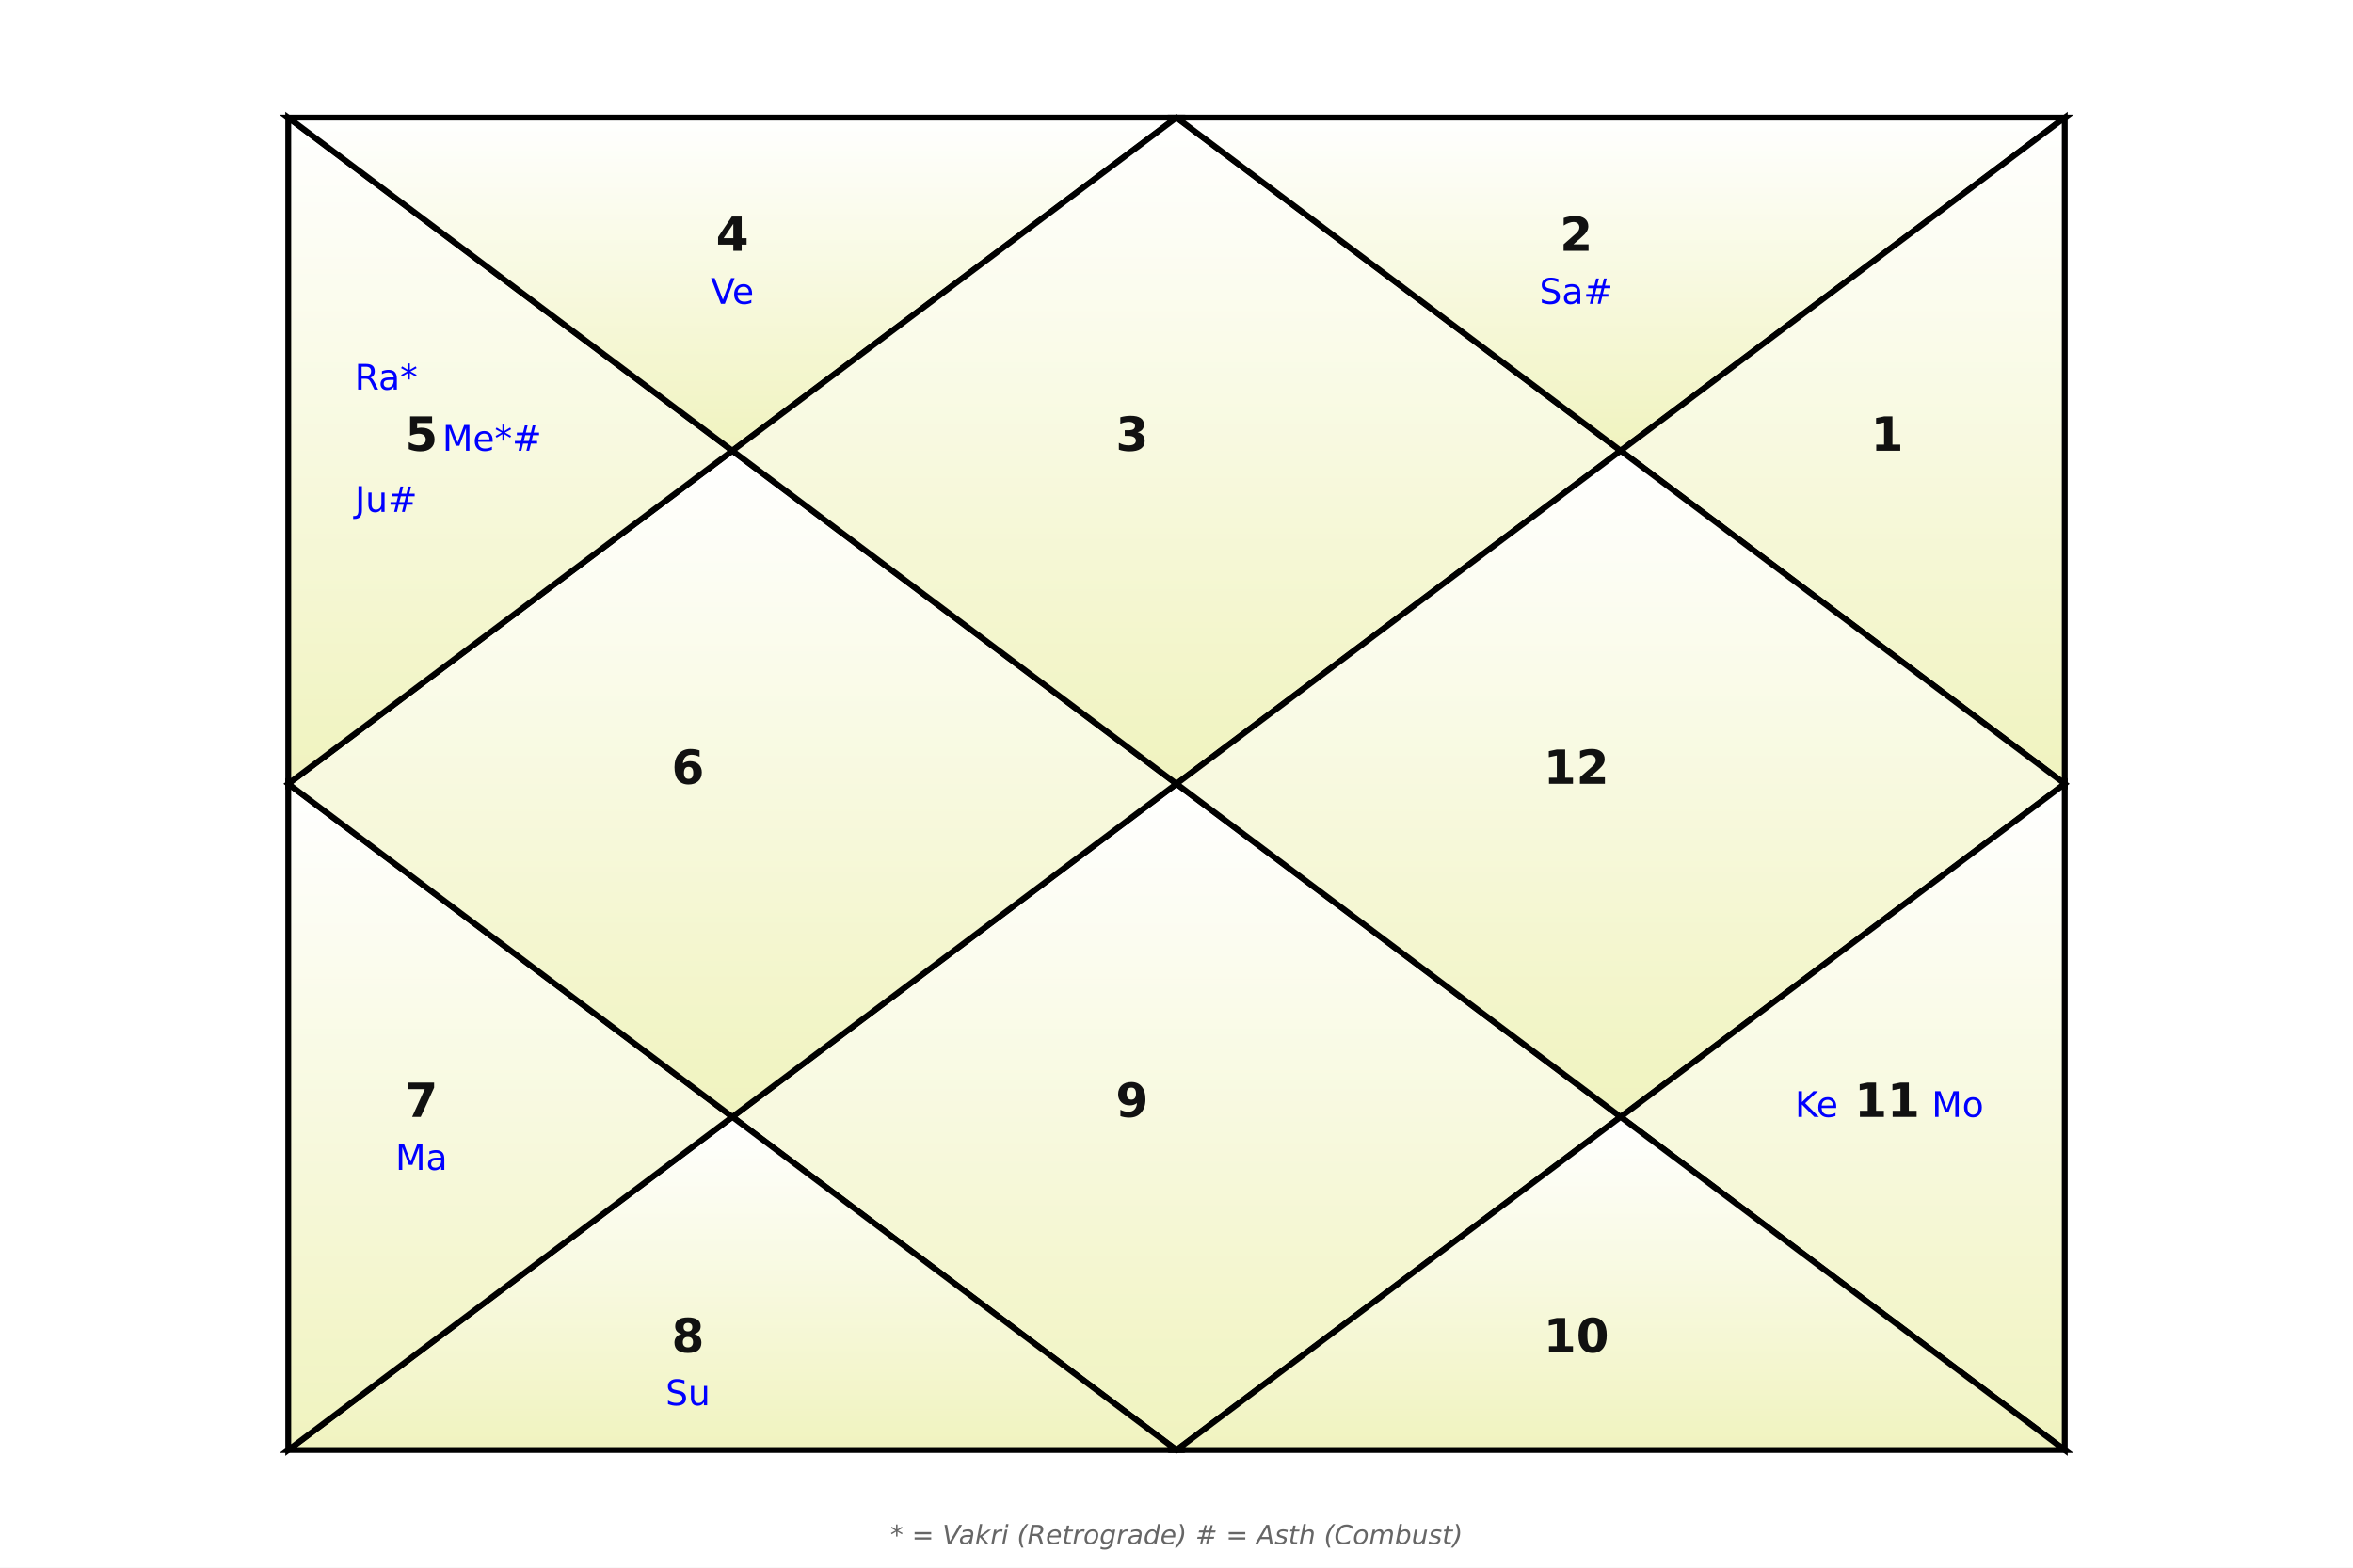
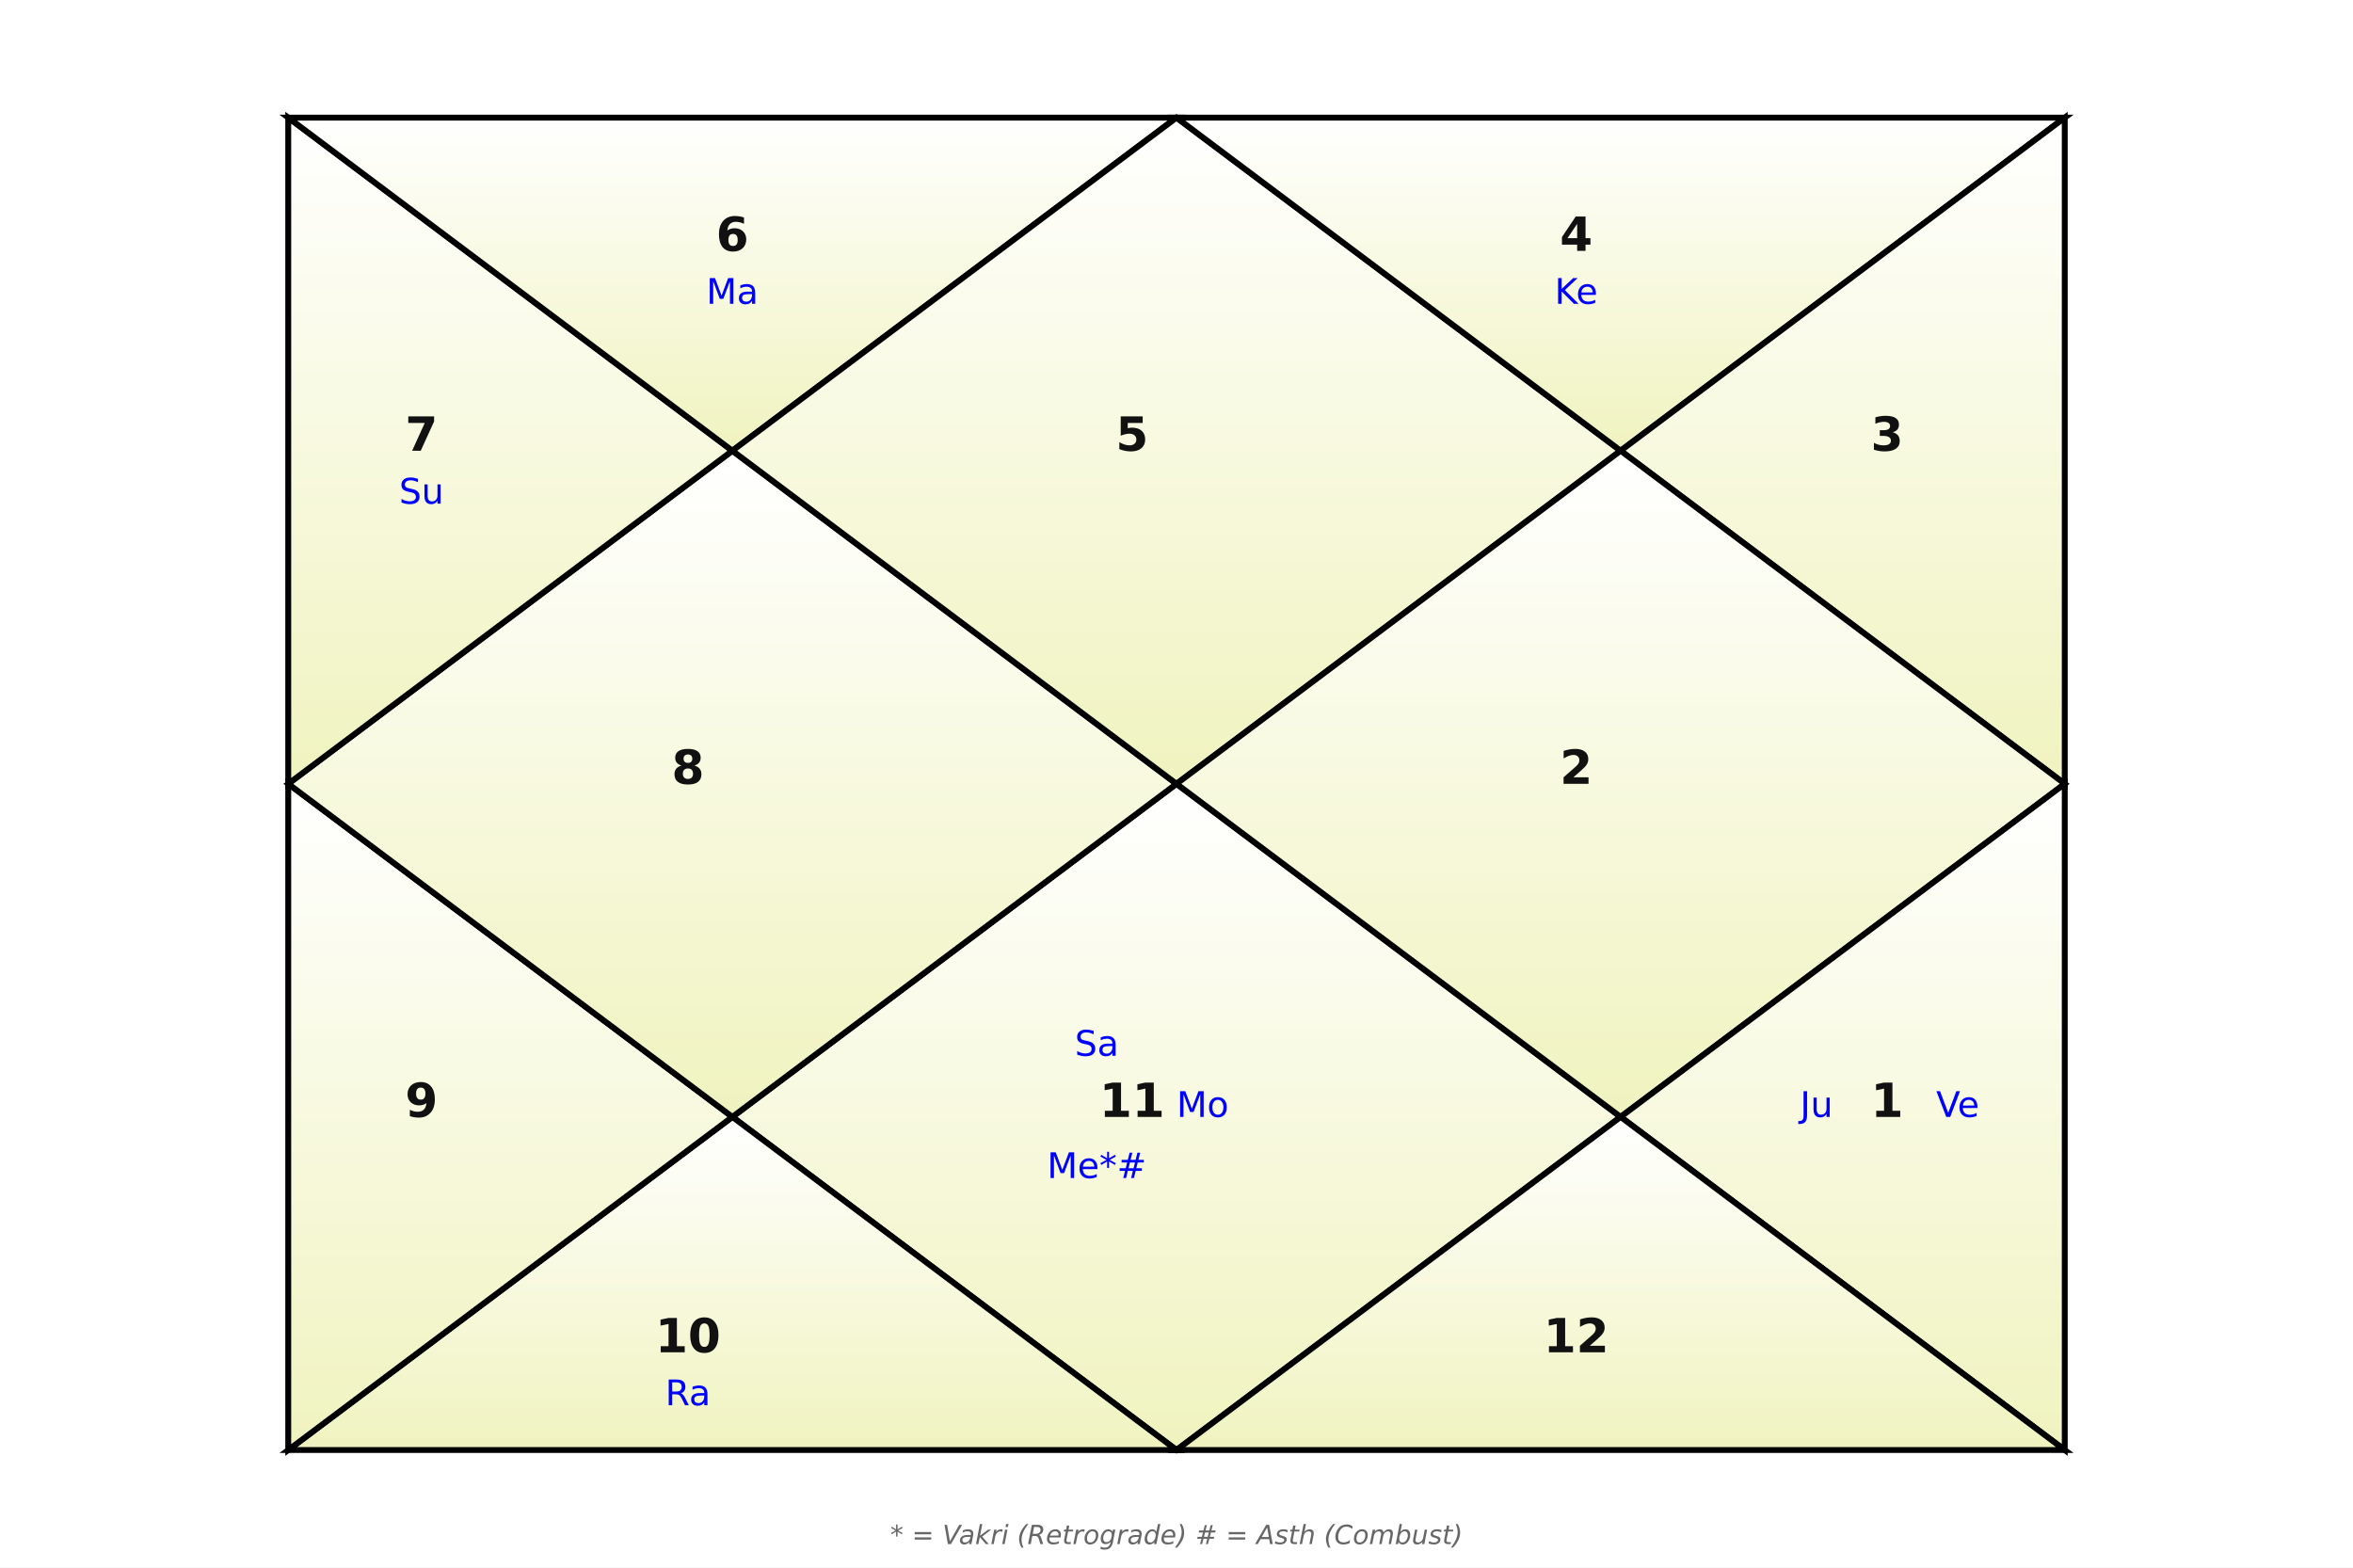
<svg xmlns="http://www.w3.org/2000/svg" baseProfile="full" height="100%" version="1.1" viewBox="0 0 800 533" width="100%">
  <defs>
    <linearGradient id="houseGrad" x1="0" x2="0" y1="0" y2="1">
      <stop offset="0" stop-color="white" />
      <stop offset="1" stop-color="#f0f3bf" />
    </linearGradient>
  </defs>
  <rect fill="white" height="533" width="800" x="0" y="0" />
  <polygon fill="url(#houseGrad)" points="249.0,379.75 400.0,493.0 551.0,379.75 400.0,266.5" stroke="#000" stroke-width="2" />
  <polygon fill="url(#houseGrad)" points="249.0,379.75 98.0,493.0 400.0,493.0" stroke="#000" stroke-width="2" />
  <polygon fill="url(#houseGrad)" points="98.0,266.5 98.0,493.0 249.0,379.75" stroke="#000" stroke-width="2" />
  <polygon fill="url(#houseGrad)" points="98.0,266.5 249.0,379.75 400.0,266.5 249.0,153.25" stroke="#000" stroke-width="2" />
  <polygon fill="url(#houseGrad)" points="98.0,40.0 98.0,266.5 249.0,153.25" stroke="#000" stroke-width="2" />
  <polygon fill="url(#houseGrad)" points="98.0,40.0 249.0,153.25 400.0,40.0" stroke="#000" stroke-width="2" />
  <polygon fill="url(#houseGrad)" points="249.0,153.25 400.0,266.5 551.0,153.25 400.0,40.0" stroke="#000" stroke-width="2" />
  <polygon fill="url(#houseGrad)" points="400.0,40.0 551.0,153.25 702.0,40.0" stroke="#000" stroke-width="2" />
  <polygon fill="url(#houseGrad)" points="551.0,153.25 702.0,266.5 702.0,40.0" stroke="#000" stroke-width="2" />
  <polygon fill="url(#houseGrad)" points="551.0,153.25 400.0,266.5 551.0,379.75 702.0,266.5" stroke="#000" stroke-width="2" />
  <polygon fill="url(#houseGrad)" points="551.0,379.75 702.0,493.0 702.0,266.5" stroke="#000" stroke-width="2" />
  <polygon fill="url(#houseGrad)" points="551.0,379.75 400.0,493.0 702.0,493.0" stroke="#000" stroke-width="2" />
-   <text fill="#111111" font-family="DejaVu Sans, Arial, sans-serif" font-size="16" font-weight="bold" text-anchor="middle" x="384.9" y="153.25">3</text>
-   <text fill="#111111" font-family="DejaVu Sans, Arial, sans-serif" font-size="16" font-weight="bold" text-anchor="middle" x="249.0" y="85.3">4</text>
-   <text fill="#0000ff" font-family="DejaVu Sans, Arial, sans-serif" font-size="12" text-anchor="middle" x="249.0" y="103.3">Ve</text>
-   <text fill="#111111" font-family="DejaVu Sans, Arial, sans-serif" font-size="16" font-weight="bold" text-anchor="middle" x="143.3" y="153.25">5</text>
-   <text fill="#0000ff" font-family="DejaVu Sans, Arial, sans-serif" font-size="12" text-anchor="middle" x="167.3" y="153.25">Me*#</text>
-   <text fill="#0000ff" font-family="DejaVu Sans, Arial, sans-serif" font-size="12" text-anchor="middle" x="131.3" y="174.035">Ju#</text>
-   <text fill="#0000ff" font-family="DejaVu Sans, Arial, sans-serif" font-size="12" text-anchor="middle" x="131.3" y="132.465">Ra*</text>
-   <text fill="#111111" font-family="DejaVu Sans, Arial, sans-serif" font-size="16" font-weight="bold" text-anchor="middle" x="233.9" y="266.5">6</text>
-   <text fill="#111111" font-family="DejaVu Sans, Arial, sans-serif" font-size="16" font-weight="bold" text-anchor="middle" x="143.3" y="379.75">7</text>
-   <text fill="#0000ff" font-family="DejaVu Sans, Arial, sans-serif" font-size="12" text-anchor="middle" x="143.3" y="397.75">Ma</text>
-   <text fill="#111111" font-family="DejaVu Sans, Arial, sans-serif" font-size="16" font-weight="bold" text-anchor="middle" x="233.9" y="459.78">8</text>
-   <text fill="#0000ff" font-family="DejaVu Sans, Arial, sans-serif" font-size="12" text-anchor="middle" x="233.9" y="477.78">Su</text>
-   <text fill="#111111" font-family="DejaVu Sans, Arial, sans-serif" font-size="16" font-weight="bold" text-anchor="middle" x="384.9" y="379.75">9</text>
-   <text fill="#111111" font-family="DejaVu Sans, Arial, sans-serif" font-size="16" font-weight="bold" text-anchor="middle" x="535.9" y="459.78">10</text>
-   <text fill="#111111" font-family="DejaVu Sans, Arial, sans-serif" font-size="16" font-weight="bold" text-anchor="middle" x="641.6" y="379.75">11</text>
-   <text fill="#0000ff" font-family="DejaVu Sans, Arial, sans-serif" font-size="12" text-anchor="middle" x="665.6" y="379.75">Mo</text>
-   <text fill="#0000ff" font-family="DejaVu Sans, Arial, sans-serif" font-size="12" text-anchor="middle" x="617.6" y="379.75">Ke</text>
-   <text fill="#111111" font-family="DejaVu Sans, Arial, sans-serif" font-size="16" font-weight="bold" text-anchor="middle" x="535.9" y="266.5">12</text>
-   <text fill="#111111" font-family="DejaVu Sans, Arial, sans-serif" font-size="16" font-weight="bold" text-anchor="middle" x="641.6" y="153.25">1</text>
-   <text fill="#111111" font-family="DejaVu Sans, Arial, sans-serif" font-size="16" font-weight="bold" text-anchor="middle" x="535.9" y="85.3">2</text>
-   <text fill="#0000ff" font-family="DejaVu Sans, Arial, sans-serif" font-size="12" text-anchor="middle" x="535.9" y="103.3">Sa#</text>
+   <text fill="#111111" font-family="DejaVu Sans, Arial, sans-serif" font-size="16" font-weight="bold" text-anchor="middle" x="384.9" y="153.25">5</text>
+   <text fill="#111111" font-family="DejaVu Sans, Arial, sans-serif" font-size="16" font-weight="bold" text-anchor="middle" x="249.0" y="85.3">6</text>
+   <text fill="#0000ff" font-family="DejaVu Sans, Arial, sans-serif" font-size="12" text-anchor="middle" x="249.0" y="103.3">Ma</text>
+   <text fill="#111111" font-family="DejaVu Sans, Arial, sans-serif" font-size="16" font-weight="bold" text-anchor="middle" x="143.3" y="153.25">7</text>
+   <text fill="#0000ff" font-family="DejaVu Sans, Arial, sans-serif" font-size="12" text-anchor="middle" x="143.3" y="171.25">Su</text>
+   <text fill="#111111" font-family="DejaVu Sans, Arial, sans-serif" font-size="16" font-weight="bold" text-anchor="middle" x="233.9" y="266.5">8</text>
+   <text fill="#111111" font-family="DejaVu Sans, Arial, sans-serif" font-size="16" font-weight="bold" text-anchor="middle" x="143.3" y="379.75">9</text>
+   <text fill="#111111" font-family="DejaVu Sans, Arial, sans-serif" font-size="16" font-weight="bold" text-anchor="middle" x="233.9" y="459.78">10</text>
+   <text fill="#0000ff" font-family="DejaVu Sans, Arial, sans-serif" font-size="12" text-anchor="middle" x="233.9" y="477.78">Ra</text>
+   <text fill="#111111" font-family="DejaVu Sans, Arial, sans-serif" font-size="16" font-weight="bold" text-anchor="middle" x="384.9" y="379.75">11</text>
+   <text fill="#0000ff" font-family="DejaVu Sans, Arial, sans-serif" font-size="12" text-anchor="middle" x="408.9" y="379.75">Mo</text>
+   <text fill="#0000ff" font-family="DejaVu Sans, Arial, sans-serif" font-size="12" text-anchor="middle" x="372.9" y="400.535">Me*#</text>
+   <text fill="#0000ff" font-family="DejaVu Sans, Arial, sans-serif" font-size="12" text-anchor="middle" x="372.9" y="358.965">Sa</text>
+   <text fill="#111111" font-family="DejaVu Sans, Arial, sans-serif" font-size="16" font-weight="bold" text-anchor="middle" x="535.9" y="459.78">12</text>
+   <text fill="#111111" font-family="DejaVu Sans, Arial, sans-serif" font-size="16" font-weight="bold" text-anchor="middle" x="641.6" y="379.75">1</text>
+   <text fill="#0000ff" font-family="DejaVu Sans, Arial, sans-serif" font-size="12" text-anchor="middle" x="665.6" y="379.75">Ve</text>
+   <text fill="#0000ff" font-family="DejaVu Sans, Arial, sans-serif" font-size="12" text-anchor="middle" x="617.6" y="379.75">Ju</text>
+   <text fill="#111111" font-family="DejaVu Sans, Arial, sans-serif" font-size="16" font-weight="bold" text-anchor="middle" x="535.9" y="266.5">2</text>
+   <text fill="#111111" font-family="DejaVu Sans, Arial, sans-serif" font-size="16" font-weight="bold" text-anchor="middle" x="641.6" y="153.25">3</text>
+   <text fill="#111111" font-family="DejaVu Sans, Arial, sans-serif" font-size="16" font-weight="bold" text-anchor="middle" x="535.9" y="85.3">4</text>
+   <text fill="#0000ff" font-family="DejaVu Sans, Arial, sans-serif" font-size="12" text-anchor="middle" x="535.9" y="103.3">Ke</text>
  <text fill="#666" font-family="DejaVu Sans" font-size="9" font-style="italic" text-anchor="middle" x="400.0" y="525">* = Vakri (Retrograde)  # = Asth (Combust)</text>
</svg>
